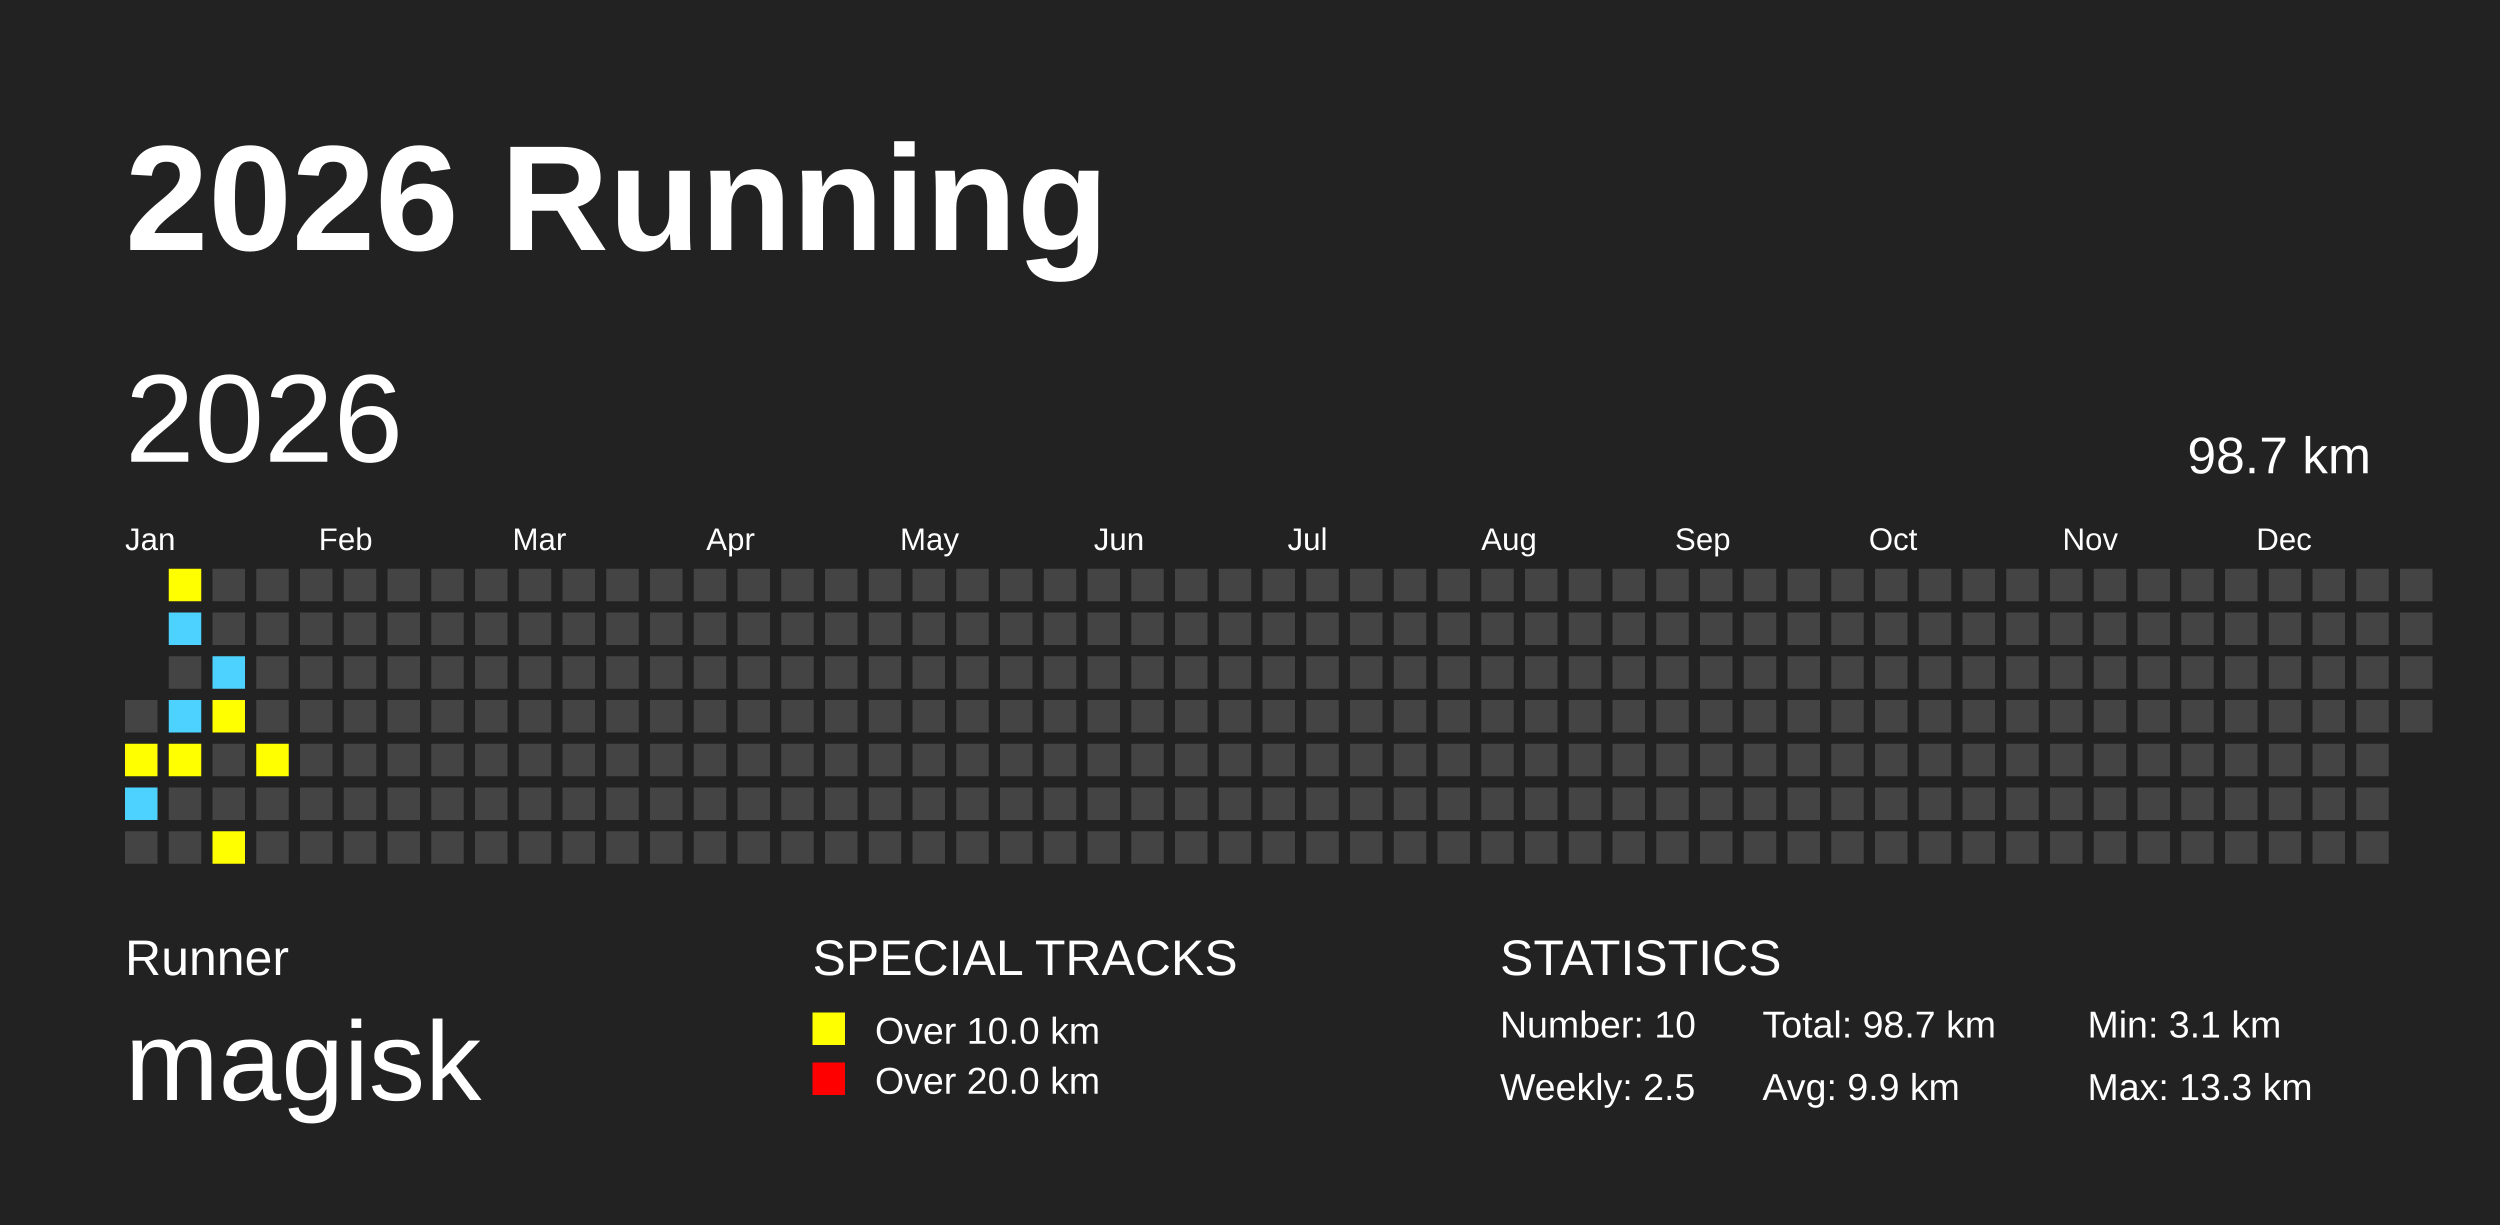
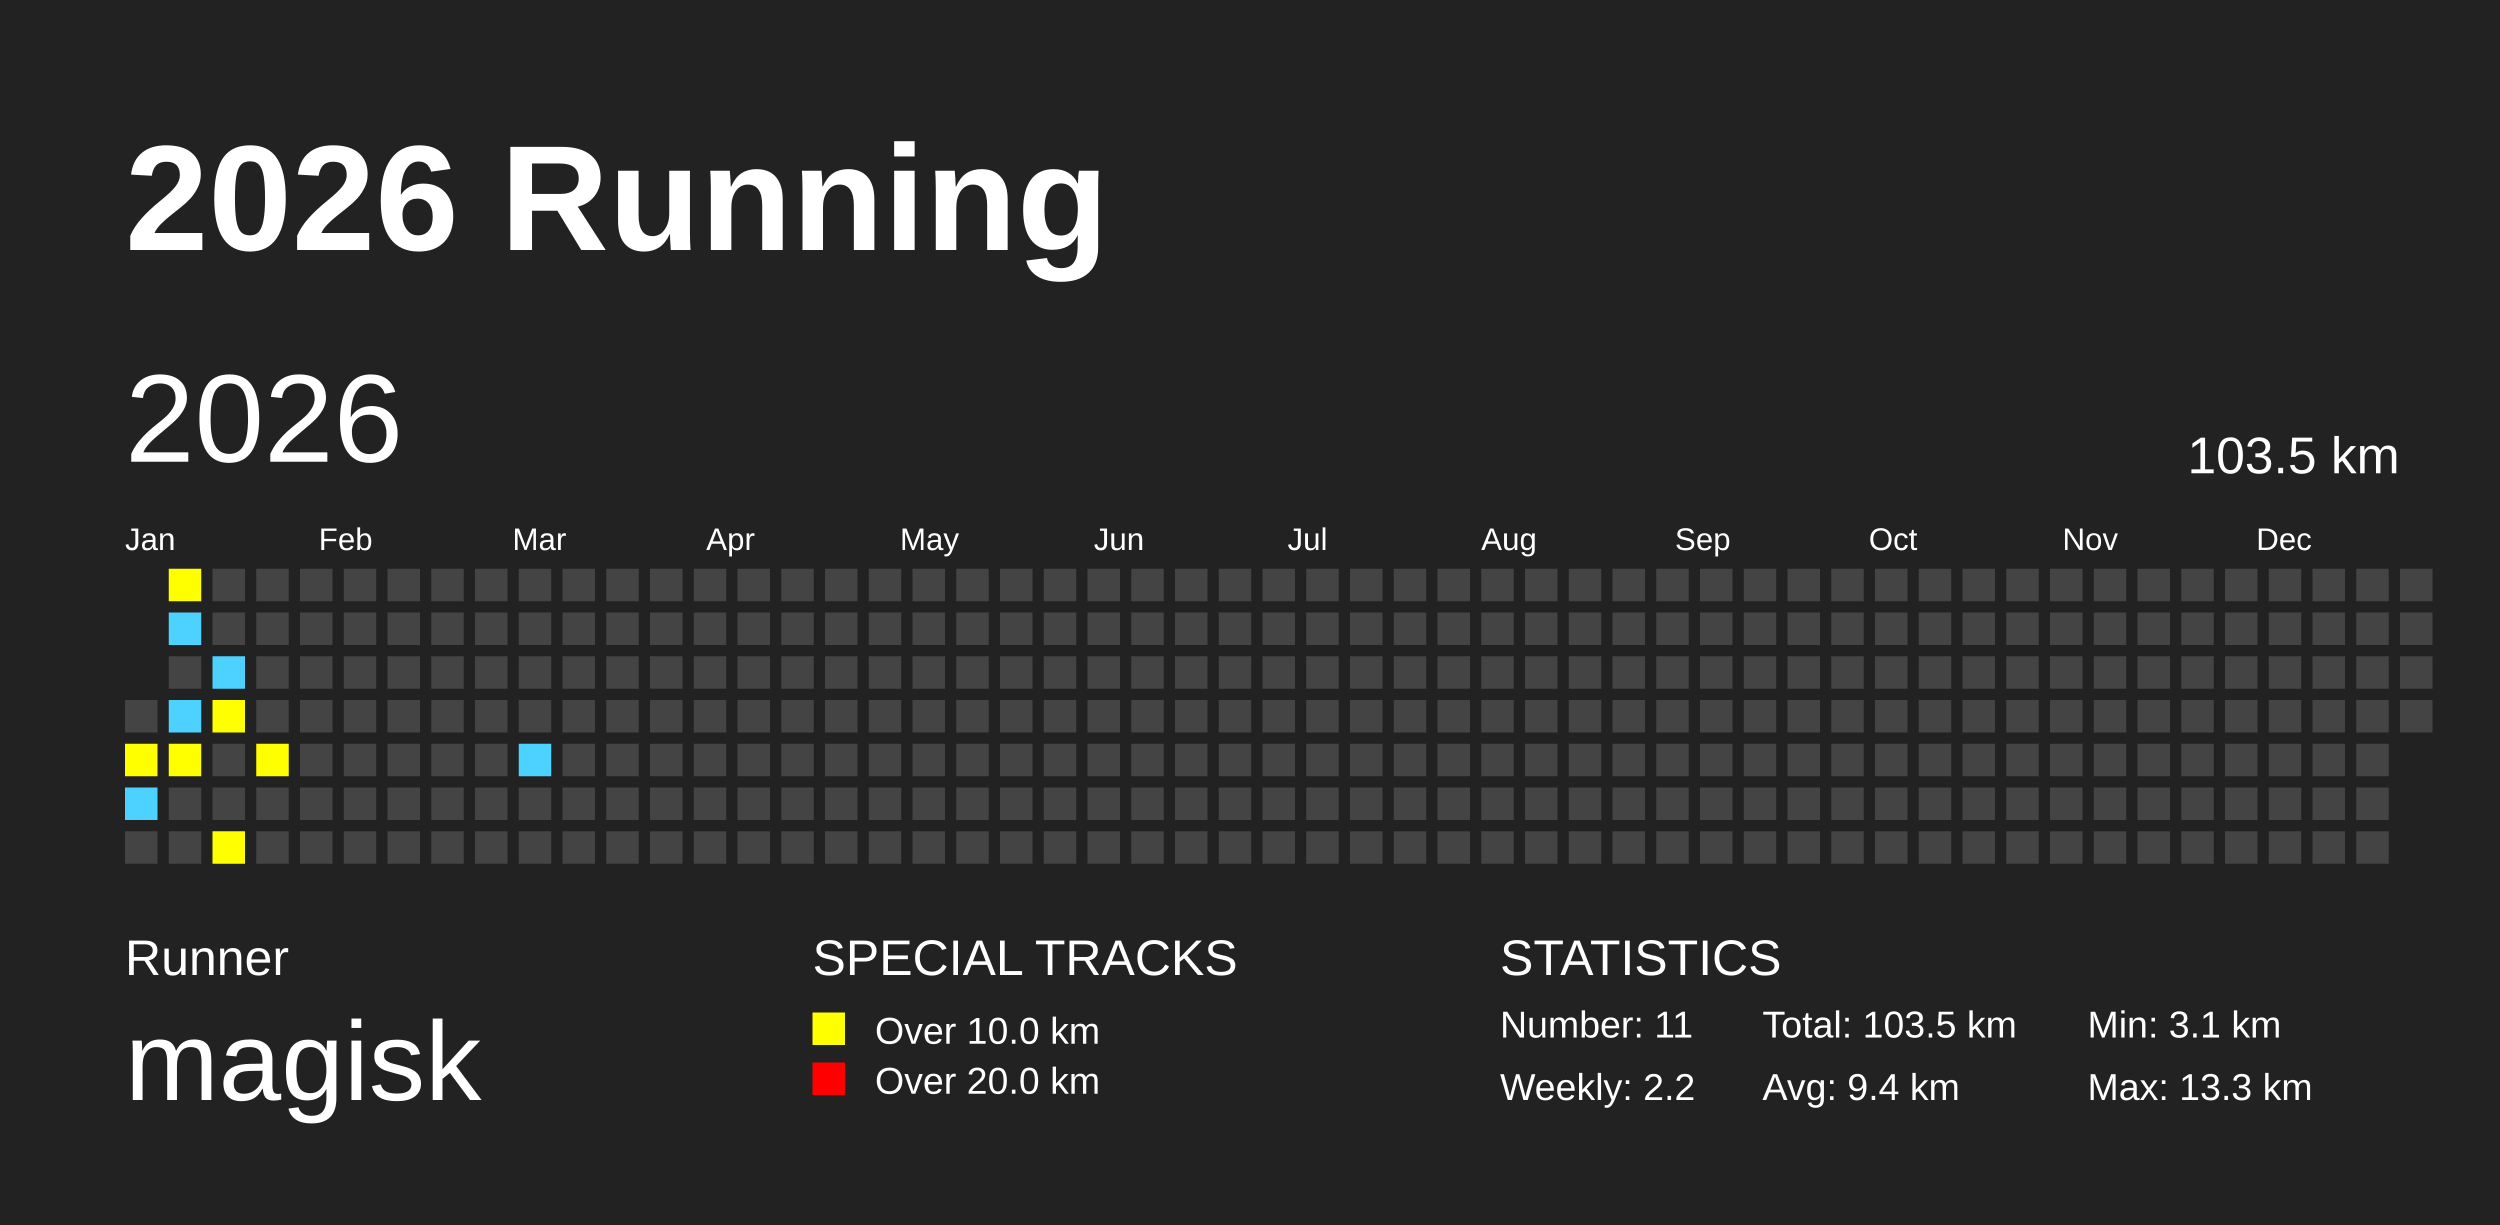
<svg xmlns="http://www.w3.org/2000/svg" baseProfile="full" height="98mm" version="1.1" viewBox="0,0,200,98" width="200mm">
  <defs />
  <rect fill="#222222" height="98" width="200" x="0" y="0" />
  <text fill="#FFFFFF" style="font-size:12px; font-family:Arial; font-weight:bold;" x="10" y="20">2026 Running</text>
  <text fill="#FFFFFF" style="font-size:4px; font-family:Arial" x="10" y="78">Runner</text>
  <text fill="#FFFFFF" style="font-size:9px; font-family:Arial" x="10" y="88">magisk</text>
  <text fill="#FFFFFF" style="font-size:4px; font-family:Arial" x="65" y="78">SPECIAL TRACKS</text>
  <rect fill="yellow" height="2.6" width="2.6" x="65" y="81" />
  <text fill="#FFFFFF" style="font-size:3px; font-family:Arial" x="70" y="83.5">Over 10.0 km</text>
  <rect fill="red" height="2.6" width="2.6" x="65" y="85" />
  <text fill="#FFFFFF" style="font-size:3px; font-family:Arial" x="70" y="87.5">Over 20.0 km</text>
  <text fill="#FFFFFF" style="font-size:4px; font-family:Arial" x="120" y="78">STATISTICS</text>
-   <text fill="#FFFFFF" style="font-size:3px; font-family:Arial" x="120" y="83">Number: 10</text>
-   <text fill="#FFFFFF" style="font-size:3px; font-family:Arial" x="120" y="88">Weekly: 2.5</text>
-   <text fill="#FFFFFF" style="font-size:3px; font-family:Arial" x="141" y="83">Total: 98.7 km</text>
-   <text fill="#FFFFFF" style="font-size:3px; font-family:Arial" x="141" y="88">Avg: 9.9 km</text>
+   <text fill="#FFFFFF" style="font-size:3px; font-family:Arial" x="120" y="83">Number: 11</text>
+   <text fill="#FFFFFF" style="font-size:3px; font-family:Arial" x="120" y="88">Weekly: 2.2</text>
+   <text fill="#FFFFFF" style="font-size:3px; font-family:Arial" x="141" y="83">Total: 103.5 km</text>
+   <text fill="#FFFFFF" style="font-size:3px; font-family:Arial" x="141" y="88">Avg: 9.4 km</text>
  <text fill="#FFFFFF" style="font-size:3px; font-family:Arial" x="167" y="83">Min: 3.1 km</text>
  <text fill="#FFFFFF" style="font-size:3px; font-family:Arial" x="167" y="88">Max: 13.3 km</text>
  <text dominant-baseline="hanging" fill="#FFFFFF" style="font-size:10.0px; font-family:Arial;" x="10" y="30">2026</text>
-   <text dominant-baseline="hanging" fill="#FFFFFF" style="font-size:4.125px; font-family:Arial;" x="175" y="35">98.7 km</text>
+   <text dominant-baseline="hanging" fill="#FFFFFF" style="font-size:4.125px; font-family:Arial;" x="175" y="35">103.5 km</text>
  <text fill="#FFFFFF" style="font-size:2.5px; font-family:Arial" x="10.0" y="44">Jan</text>
  <text fill="#FFFFFF" style="font-size:2.5px; font-family:Arial" x="25.5" y="44">Feb</text>
  <text fill="#FFFFFF" style="font-size:2.5px; font-family:Arial" x="41.0" y="44">Mar</text>
  <text fill="#FFFFFF" style="font-size:2.5px; font-family:Arial" x="56.5" y="44">Apr</text>
  <text fill="#FFFFFF" style="font-size:2.5px; font-family:Arial" x="72.0" y="44">May</text>
  <text fill="#FFFFFF" style="font-size:2.5px; font-family:Arial" x="87.5" y="44">Jun</text>
  <text fill="#FFFFFF" style="font-size:2.5px; font-family:Arial" x="103.0" y="44">Jul</text>
  <text fill="#FFFFFF" style="font-size:2.5px; font-family:Arial" x="118.5" y="44">Aug</text>
  <text fill="#FFFFFF" style="font-size:2.5px; font-family:Arial" x="134.0" y="44">Sep</text>
  <text fill="#FFFFFF" style="font-size:2.5px; font-family:Arial" x="149.5" y="44">Oct</text>
  <text fill="#FFFFFF" style="font-size:2.5px; font-family:Arial" x="165.0" y="44">Nov</text>
  <text fill="#FFFFFF" style="font-size:2.5px; font-family:Arial" x="180.5" y="44">Dec</text>
  <rect fill="#444444" height="2.6" width="2.6" x="10.0" y="56.0" />
  <rect fill="yellow" height="2.6" width="2.6" x="10.0" y="59.5" />
  <rect fill="#4DD2FF" height="2.6" width="2.6" x="10.0" y="63.0" />
  <rect fill="#444444" height="2.6" width="2.6" x="10.0" y="66.5" />
  <rect fill="yellow" height="2.6" width="2.6" x="13.5" y="45.5" />
  <rect fill="#4DD2FF" height="2.6" width="2.6" x="13.5" y="49.0" />
  <rect fill="#444444" height="2.6" width="2.6" x="13.5" y="52.5" />
  <rect fill="#4DD2FF" height="2.6" width="2.6" x="13.5" y="56.0" />
  <rect fill="yellow" height="2.6" width="2.6" x="13.5" y="59.5" />
  <rect fill="#444444" height="2.6" width="2.6" x="13.5" y="63.0" />
  <rect fill="#444444" height="2.6" width="2.6" x="13.5" y="66.5" />
  <rect fill="#444444" height="2.6" width="2.6" x="17.0" y="45.5" />
  <rect fill="#444444" height="2.6" width="2.6" x="17.0" y="49.0" />
  <rect fill="#4DD2FF" height="2.6" width="2.6" x="17.0" y="52.5" />
  <rect fill="yellow" height="2.6" width="2.6" x="17.0" y="56.0" />
  <rect fill="#444444" height="2.6" width="2.6" x="17.0" y="59.5" />
  <rect fill="#444444" height="2.6" width="2.6" x="17.0" y="63.0" />
  <rect fill="yellow" height="2.6" width="2.6" x="17.0" y="66.5" />
  <rect fill="#444444" height="2.6" width="2.6" x="20.5" y="45.5" />
  <rect fill="#444444" height="2.6" width="2.6" x="20.5" y="49.0" />
  <rect fill="#444444" height="2.6" width="2.6" x="20.5" y="52.5" />
  <rect fill="#444444" height="2.6" width="2.6" x="20.5" y="56.0" />
  <rect fill="yellow" height="2.6" width="2.6" x="20.5" y="59.5" />
  <rect fill="#444444" height="2.6" width="2.6" x="20.5" y="63.0" />
  <rect fill="#444444" height="2.6" width="2.6" x="20.5" y="66.5" />
  <rect fill="#444444" height="2.6" width="2.6" x="24.0" y="45.5" />
  <rect fill="#444444" height="2.6" width="2.6" x="24.0" y="49.0" />
  <rect fill="#444444" height="2.6" width="2.6" x="24.0" y="52.5" />
  <rect fill="#444444" height="2.6" width="2.6" x="24.0" y="56.0" />
  <rect fill="#444444" height="2.6" width="2.6" x="24.0" y="59.5" />
  <rect fill="#444444" height="2.6" width="2.6" x="24.0" y="63.0" />
  <rect fill="#444444" height="2.6" width="2.6" x="24.0" y="66.5" />
  <rect fill="#444444" height="2.6" width="2.6" x="27.5" y="45.5" />
  <rect fill="#444444" height="2.6" width="2.6" x="27.5" y="49.0" />
  <rect fill="#444444" height="2.6" width="2.6" x="27.5" y="52.5" />
  <rect fill="#444444" height="2.6" width="2.6" x="27.5" y="56.0" />
  <rect fill="#444444" height="2.6" width="2.6" x="27.5" y="59.5" />
  <rect fill="#444444" height="2.6" width="2.6" x="27.5" y="63.0" />
  <rect fill="#444444" height="2.6" width="2.6" x="27.5" y="66.5" />
  <rect fill="#444444" height="2.6" width="2.6" x="31.0" y="45.5" />
  <rect fill="#444444" height="2.6" width="2.6" x="31.0" y="49.0" />
  <rect fill="#444444" height="2.6" width="2.6" x="31.0" y="52.5" />
  <rect fill="#444444" height="2.6" width="2.6" x="31.0" y="56.0" />
  <rect fill="#444444" height="2.6" width="2.6" x="31.0" y="59.5" />
  <rect fill="#444444" height="2.6" width="2.6" x="31.0" y="63.0" />
  <rect fill="#444444" height="2.6" width="2.6" x="31.0" y="66.5" />
  <rect fill="#444444" height="2.6" width="2.6" x="34.5" y="45.5" />
  <rect fill="#444444" height="2.6" width="2.6" x="34.5" y="49.0" />
  <rect fill="#444444" height="2.6" width="2.6" x="34.5" y="52.5" />
  <rect fill="#444444" height="2.6" width="2.6" x="34.5" y="56.0" />
  <rect fill="#444444" height="2.6" width="2.6" x="34.5" y="59.5" />
  <rect fill="#444444" height="2.6" width="2.6" x="34.5" y="63.0" />
  <rect fill="#444444" height="2.6" width="2.6" x="34.5" y="66.5" />
  <rect fill="#444444" height="2.6" width="2.6" x="38.0" y="45.5" />
  <rect fill="#444444" height="2.6" width="2.6" x="38.0" y="49.0" />
  <rect fill="#444444" height="2.6" width="2.6" x="38.0" y="52.5" />
  <rect fill="#444444" height="2.6" width="2.6" x="38.0" y="56.0" />
  <rect fill="#444444" height="2.6" width="2.6" x="38.0" y="59.5" />
  <rect fill="#444444" height="2.6" width="2.6" x="38.0" y="63.0" />
  <rect fill="#444444" height="2.6" width="2.6" x="38.0" y="66.5" />
  <rect fill="#444444" height="2.6" width="2.6" x="41.5" y="45.5" />
  <rect fill="#444444" height="2.6" width="2.6" x="41.5" y="49.0" />
  <rect fill="#444444" height="2.6" width="2.6" x="41.5" y="52.5" />
  <rect fill="#444444" height="2.6" width="2.6" x="41.5" y="56.0" />
-   <rect fill="#444444" height="2.6" width="2.6" x="41.5" y="59.5" />
+   <rect fill="#4DD2FF" height="2.6" width="2.6" x="41.5" y="59.5" />
  <rect fill="#444444" height="2.6" width="2.6" x="41.5" y="63.0" />
  <rect fill="#444444" height="2.6" width="2.6" x="41.5" y="66.5" />
  <rect fill="#444444" height="2.6" width="2.6" x="45.0" y="45.5" />
  <rect fill="#444444" height="2.6" width="2.6" x="45.0" y="49.0" />
  <rect fill="#444444" height="2.6" width="2.6" x="45.0" y="52.5" />
  <rect fill="#444444" height="2.6" width="2.6" x="45.0" y="56.0" />
  <rect fill="#444444" height="2.6" width="2.6" x="45.0" y="59.5" />
  <rect fill="#444444" height="2.6" width="2.6" x="45.0" y="63.0" />
  <rect fill="#444444" height="2.6" width="2.6" x="45.0" y="66.5" />
  <rect fill="#444444" height="2.6" width="2.6" x="48.5" y="45.5" />
  <rect fill="#444444" height="2.6" width="2.6" x="48.5" y="49.0" />
  <rect fill="#444444" height="2.6" width="2.6" x="48.5" y="52.5" />
  <rect fill="#444444" height="2.6" width="2.6" x="48.5" y="56.0" />
  <rect fill="#444444" height="2.6" width="2.6" x="48.5" y="59.5" />
  <rect fill="#444444" height="2.6" width="2.6" x="48.5" y="63.0" />
  <rect fill="#444444" height="2.6" width="2.6" x="48.5" y="66.5" />
  <rect fill="#444444" height="2.6" width="2.6" x="52.0" y="45.5" />
  <rect fill="#444444" height="2.6" width="2.6" x="52.0" y="49.0" />
  <rect fill="#444444" height="2.6" width="2.6" x="52.0" y="52.5" />
  <rect fill="#444444" height="2.6" width="2.6" x="52.0" y="56.0" />
  <rect fill="#444444" height="2.6" width="2.6" x="52.0" y="59.5" />
  <rect fill="#444444" height="2.6" width="2.6" x="52.0" y="63.0" />
  <rect fill="#444444" height="2.6" width="2.6" x="52.0" y="66.5" />
  <rect fill="#444444" height="2.6" width="2.6" x="55.5" y="45.5" />
  <rect fill="#444444" height="2.6" width="2.6" x="55.5" y="49.0" />
  <rect fill="#444444" height="2.6" width="2.6" x="55.5" y="52.5" />
  <rect fill="#444444" height="2.6" width="2.6" x="55.5" y="56.0" />
  <rect fill="#444444" height="2.6" width="2.6" x="55.5" y="59.5" />
  <rect fill="#444444" height="2.6" width="2.6" x="55.5" y="63.0" />
  <rect fill="#444444" height="2.6" width="2.6" x="55.5" y="66.5" />
  <rect fill="#444444" height="2.6" width="2.6" x="59.0" y="45.5" />
  <rect fill="#444444" height="2.6" width="2.6" x="59.0" y="49.0" />
  <rect fill="#444444" height="2.6" width="2.6" x="59.0" y="52.5" />
  <rect fill="#444444" height="2.6" width="2.6" x="59.0" y="56.0" />
  <rect fill="#444444" height="2.6" width="2.6" x="59.0" y="59.5" />
  <rect fill="#444444" height="2.6" width="2.6" x="59.0" y="63.0" />
  <rect fill="#444444" height="2.6" width="2.6" x="59.0" y="66.5" />
  <rect fill="#444444" height="2.6" width="2.6" x="62.5" y="45.5" />
  <rect fill="#444444" height="2.6" width="2.6" x="62.5" y="49.0" />
  <rect fill="#444444" height="2.6" width="2.6" x="62.5" y="52.5" />
  <rect fill="#444444" height="2.6" width="2.6" x="62.5" y="56.0" />
  <rect fill="#444444" height="2.6" width="2.6" x="62.5" y="59.5" />
  <rect fill="#444444" height="2.6" width="2.6" x="62.5" y="63.0" />
  <rect fill="#444444" height="2.6" width="2.6" x="62.5" y="66.5" />
  <rect fill="#444444" height="2.6" width="2.6" x="66.0" y="45.5" />
  <rect fill="#444444" height="2.6" width="2.6" x="66.0" y="49.0" />
  <rect fill="#444444" height="2.6" width="2.6" x="66.0" y="52.5" />
  <rect fill="#444444" height="2.6" width="2.6" x="66.0" y="56.0" />
  <rect fill="#444444" height="2.6" width="2.6" x="66.0" y="59.5" />
  <rect fill="#444444" height="2.6" width="2.6" x="66.0" y="63.0" />
  <rect fill="#444444" height="2.6" width="2.6" x="66.0" y="66.5" />
  <rect fill="#444444" height="2.6" width="2.6" x="69.5" y="45.5" />
  <rect fill="#444444" height="2.6" width="2.6" x="69.5" y="49.0" />
  <rect fill="#444444" height="2.6" width="2.6" x="69.5" y="52.5" />
  <rect fill="#444444" height="2.6" width="2.6" x="69.5" y="56.0" />
  <rect fill="#444444" height="2.6" width="2.6" x="69.5" y="59.5" />
  <rect fill="#444444" height="2.6" width="2.6" x="69.5" y="63.0" />
  <rect fill="#444444" height="2.6" width="2.6" x="69.5" y="66.5" />
  <rect fill="#444444" height="2.6" width="2.6" x="73.0" y="45.5" />
  <rect fill="#444444" height="2.6" width="2.6" x="73.0" y="49.0" />
  <rect fill="#444444" height="2.6" width="2.6" x="73.0" y="52.5" />
  <rect fill="#444444" height="2.6" width="2.6" x="73.0" y="56.0" />
  <rect fill="#444444" height="2.6" width="2.6" x="73.0" y="59.5" />
  <rect fill="#444444" height="2.6" width="2.6" x="73.0" y="63.0" />
  <rect fill="#444444" height="2.6" width="2.6" x="73.0" y="66.5" />
  <rect fill="#444444" height="2.6" width="2.6" x="76.5" y="45.5" />
  <rect fill="#444444" height="2.6" width="2.6" x="76.5" y="49.0" />
  <rect fill="#444444" height="2.6" width="2.6" x="76.5" y="52.5" />
  <rect fill="#444444" height="2.6" width="2.6" x="76.5" y="56.0" />
  <rect fill="#444444" height="2.6" width="2.6" x="76.5" y="59.5" />
  <rect fill="#444444" height="2.6" width="2.6" x="76.5" y="63.0" />
  <rect fill="#444444" height="2.6" width="2.6" x="76.5" y="66.5" />
  <rect fill="#444444" height="2.6" width="2.6" x="80.0" y="45.5" />
  <rect fill="#444444" height="2.6" width="2.6" x="80.0" y="49.0" />
  <rect fill="#444444" height="2.6" width="2.6" x="80.0" y="52.5" />
  <rect fill="#444444" height="2.6" width="2.6" x="80.0" y="56.0" />
  <rect fill="#444444" height="2.6" width="2.6" x="80.0" y="59.5" />
  <rect fill="#444444" height="2.6" width="2.6" x="80.0" y="63.0" />
  <rect fill="#444444" height="2.6" width="2.6" x="80.0" y="66.5" />
  <rect fill="#444444" height="2.6" width="2.6" x="83.5" y="45.5" />
  <rect fill="#444444" height="2.6" width="2.6" x="83.5" y="49.0" />
  <rect fill="#444444" height="2.6" width="2.6" x="83.5" y="52.5" />
  <rect fill="#444444" height="2.6" width="2.6" x="83.5" y="56.0" />
  <rect fill="#444444" height="2.6" width="2.6" x="83.5" y="59.5" />
  <rect fill="#444444" height="2.6" width="2.6" x="83.5" y="63.0" />
  <rect fill="#444444" height="2.6" width="2.6" x="83.5" y="66.5" />
  <rect fill="#444444" height="2.6" width="2.6" x="87.0" y="45.5" />
  <rect fill="#444444" height="2.6" width="2.6" x="87.0" y="49.0" />
  <rect fill="#444444" height="2.6" width="2.6" x="87.0" y="52.5" />
  <rect fill="#444444" height="2.6" width="2.6" x="87.0" y="56.0" />
  <rect fill="#444444" height="2.6" width="2.6" x="87.0" y="59.5" />
  <rect fill="#444444" height="2.6" width="2.6" x="87.0" y="63.0" />
  <rect fill="#444444" height="2.6" width="2.6" x="87.0" y="66.5" />
  <rect fill="#444444" height="2.6" width="2.6" x="90.5" y="45.5" />
  <rect fill="#444444" height="2.6" width="2.6" x="90.5" y="49.0" />
  <rect fill="#444444" height="2.6" width="2.6" x="90.5" y="52.5" />
  <rect fill="#444444" height="2.6" width="2.6" x="90.5" y="56.0" />
  <rect fill="#444444" height="2.6" width="2.6" x="90.5" y="59.5" />
  <rect fill="#444444" height="2.6" width="2.6" x="90.5" y="63.0" />
  <rect fill="#444444" height="2.6" width="2.6" x="90.5" y="66.5" />
  <rect fill="#444444" height="2.6" width="2.6" x="94.0" y="45.5" />
  <rect fill="#444444" height="2.6" width="2.6" x="94.0" y="49.0" />
  <rect fill="#444444" height="2.6" width="2.6" x="94.0" y="52.5" />
  <rect fill="#444444" height="2.6" width="2.6" x="94.0" y="56.0" />
  <rect fill="#444444" height="2.6" width="2.6" x="94.0" y="59.5" />
  <rect fill="#444444" height="2.6" width="2.6" x="94.0" y="63.0" />
  <rect fill="#444444" height="2.6" width="2.6" x="94.0" y="66.5" />
  <rect fill="#444444" height="2.6" width="2.6" x="97.5" y="45.5" />
  <rect fill="#444444" height="2.6" width="2.6" x="97.5" y="49.0" />
  <rect fill="#444444" height="2.6" width="2.6" x="97.5" y="52.5" />
  <rect fill="#444444" height="2.6" width="2.6" x="97.5" y="56.0" />
  <rect fill="#444444" height="2.6" width="2.6" x="97.5" y="59.5" />
  <rect fill="#444444" height="2.6" width="2.6" x="97.5" y="63.0" />
  <rect fill="#444444" height="2.6" width="2.6" x="97.5" y="66.5" />
  <rect fill="#444444" height="2.6" width="2.6" x="101.0" y="45.5" />
  <rect fill="#444444" height="2.6" width="2.6" x="101.0" y="49.0" />
  <rect fill="#444444" height="2.6" width="2.6" x="101.0" y="52.5" />
  <rect fill="#444444" height="2.6" width="2.6" x="101.0" y="56.0" />
  <rect fill="#444444" height="2.6" width="2.6" x="101.0" y="59.5" />
  <rect fill="#444444" height="2.6" width="2.6" x="101.0" y="63.0" />
  <rect fill="#444444" height="2.6" width="2.6" x="101.0" y="66.5" />
  <rect fill="#444444" height="2.6" width="2.6" x="104.5" y="45.5" />
  <rect fill="#444444" height="2.6" width="2.6" x="104.5" y="49.0" />
  <rect fill="#444444" height="2.6" width="2.6" x="104.5" y="52.5" />
  <rect fill="#444444" height="2.6" width="2.6" x="104.5" y="56.0" />
  <rect fill="#444444" height="2.6" width="2.6" x="104.5" y="59.5" />
  <rect fill="#444444" height="2.6" width="2.6" x="104.5" y="63.0" />
  <rect fill="#444444" height="2.6" width="2.6" x="104.5" y="66.5" />
  <rect fill="#444444" height="2.6" width="2.6" x="108.0" y="45.5" />
  <rect fill="#444444" height="2.6" width="2.6" x="108.0" y="49.0" />
  <rect fill="#444444" height="2.6" width="2.6" x="108.0" y="52.5" />
  <rect fill="#444444" height="2.6" width="2.6" x="108.0" y="56.0" />
  <rect fill="#444444" height="2.6" width="2.6" x="108.0" y="59.5" />
  <rect fill="#444444" height="2.6" width="2.6" x="108.0" y="63.0" />
  <rect fill="#444444" height="2.6" width="2.6" x="108.0" y="66.5" />
  <rect fill="#444444" height="2.6" width="2.6" x="111.5" y="45.5" />
  <rect fill="#444444" height="2.6" width="2.6" x="111.5" y="49.0" />
  <rect fill="#444444" height="2.6" width="2.6" x="111.5" y="52.5" />
  <rect fill="#444444" height="2.6" width="2.6" x="111.5" y="56.0" />
  <rect fill="#444444" height="2.6" width="2.6" x="111.5" y="59.5" />
  <rect fill="#444444" height="2.6" width="2.6" x="111.5" y="63.0" />
  <rect fill="#444444" height="2.6" width="2.6" x="111.5" y="66.5" />
  <rect fill="#444444" height="2.6" width="2.6" x="115.0" y="45.5" />
  <rect fill="#444444" height="2.6" width="2.6" x="115.0" y="49.0" />
  <rect fill="#444444" height="2.6" width="2.6" x="115.0" y="52.5" />
  <rect fill="#444444" height="2.6" width="2.6" x="115.0" y="56.0" />
  <rect fill="#444444" height="2.6" width="2.6" x="115.0" y="59.5" />
  <rect fill="#444444" height="2.6" width="2.6" x="115.0" y="63.0" />
  <rect fill="#444444" height="2.6" width="2.6" x="115.0" y="66.5" />
  <rect fill="#444444" height="2.6" width="2.6" x="118.5" y="45.5" />
  <rect fill="#444444" height="2.6" width="2.6" x="118.5" y="49.0" />
  <rect fill="#444444" height="2.6" width="2.6" x="118.5" y="52.5" />
  <rect fill="#444444" height="2.6" width="2.6" x="118.5" y="56.0" />
  <rect fill="#444444" height="2.6" width="2.6" x="118.5" y="59.5" />
  <rect fill="#444444" height="2.6" width="2.6" x="118.5" y="63.0" />
  <rect fill="#444444" height="2.6" width="2.6" x="118.5" y="66.5" />
  <rect fill="#444444" height="2.6" width="2.6" x="122.0" y="45.5" />
  <rect fill="#444444" height="2.6" width="2.6" x="122.0" y="49.0" />
  <rect fill="#444444" height="2.6" width="2.6" x="122.0" y="52.5" />
  <rect fill="#444444" height="2.6" width="2.6" x="122.0" y="56.0" />
  <rect fill="#444444" height="2.6" width="2.6" x="122.0" y="59.5" />
  <rect fill="#444444" height="2.6" width="2.6" x="122.0" y="63.0" />
  <rect fill="#444444" height="2.6" width="2.6" x="122.0" y="66.5" />
  <rect fill="#444444" height="2.6" width="2.6" x="125.5" y="45.5" />
  <rect fill="#444444" height="2.6" width="2.6" x="125.5" y="49.0" />
  <rect fill="#444444" height="2.6" width="2.6" x="125.5" y="52.5" />
  <rect fill="#444444" height="2.6" width="2.6" x="125.5" y="56.0" />
  <rect fill="#444444" height="2.6" width="2.6" x="125.5" y="59.5" />
  <rect fill="#444444" height="2.6" width="2.6" x="125.5" y="63.0" />
  <rect fill="#444444" height="2.6" width="2.6" x="125.5" y="66.5" />
  <rect fill="#444444" height="2.6" width="2.6" x="129.0" y="45.5" />
  <rect fill="#444444" height="2.6" width="2.6" x="129.0" y="49.0" />
  <rect fill="#444444" height="2.6" width="2.6" x="129.0" y="52.5" />
  <rect fill="#444444" height="2.6" width="2.6" x="129.0" y="56.0" />
  <rect fill="#444444" height="2.6" width="2.6" x="129.0" y="59.5" />
  <rect fill="#444444" height="2.6" width="2.6" x="129.0" y="63.0" />
  <rect fill="#444444" height="2.6" width="2.6" x="129.0" y="66.5" />
  <rect fill="#444444" height="2.6" width="2.6" x="132.5" y="45.5" />
  <rect fill="#444444" height="2.6" width="2.6" x="132.5" y="49.0" />
  <rect fill="#444444" height="2.6" width="2.6" x="132.5" y="52.5" />
  <rect fill="#444444" height="2.6" width="2.6" x="132.5" y="56.0" />
  <rect fill="#444444" height="2.6" width="2.6" x="132.5" y="59.5" />
  <rect fill="#444444" height="2.6" width="2.6" x="132.5" y="63.0" />
  <rect fill="#444444" height="2.6" width="2.6" x="132.5" y="66.5" />
  <rect fill="#444444" height="2.6" width="2.6" x="136.0" y="45.5" />
  <rect fill="#444444" height="2.6" width="2.6" x="136.0" y="49.0" />
  <rect fill="#444444" height="2.6" width="2.6" x="136.0" y="52.5" />
  <rect fill="#444444" height="2.6" width="2.6" x="136.0" y="56.0" />
  <rect fill="#444444" height="2.6" width="2.6" x="136.0" y="59.5" />
  <rect fill="#444444" height="2.6" width="2.6" x="136.0" y="63.0" />
  <rect fill="#444444" height="2.6" width="2.6" x="136.0" y="66.5" />
  <rect fill="#444444" height="2.6" width="2.6" x="139.5" y="45.5" />
  <rect fill="#444444" height="2.6" width="2.6" x="139.5" y="49.0" />
  <rect fill="#444444" height="2.6" width="2.6" x="139.5" y="52.5" />
  <rect fill="#444444" height="2.6" width="2.6" x="139.5" y="56.0" />
  <rect fill="#444444" height="2.6" width="2.6" x="139.5" y="59.5" />
  <rect fill="#444444" height="2.6" width="2.6" x="139.5" y="63.0" />
  <rect fill="#444444" height="2.6" width="2.6" x="139.5" y="66.5" />
  <rect fill="#444444" height="2.6" width="2.6" x="143.0" y="45.5" />
  <rect fill="#444444" height="2.6" width="2.6" x="143.0" y="49.0" />
  <rect fill="#444444" height="2.6" width="2.6" x="143.0" y="52.5" />
  <rect fill="#444444" height="2.6" width="2.6" x="143.0" y="56.0" />
  <rect fill="#444444" height="2.6" width="2.6" x="143.0" y="59.5" />
  <rect fill="#444444" height="2.6" width="2.6" x="143.0" y="63.0" />
  <rect fill="#444444" height="2.6" width="2.6" x="143.0" y="66.5" />
  <rect fill="#444444" height="2.6" width="2.6" x="146.5" y="45.5" />
  <rect fill="#444444" height="2.6" width="2.6" x="146.5" y="49.0" />
  <rect fill="#444444" height="2.6" width="2.6" x="146.5" y="52.5" />
  <rect fill="#444444" height="2.6" width="2.6" x="146.5" y="56.0" />
  <rect fill="#444444" height="2.6" width="2.6" x="146.5" y="59.5" />
  <rect fill="#444444" height="2.6" width="2.6" x="146.5" y="63.0" />
  <rect fill="#444444" height="2.6" width="2.6" x="146.5" y="66.5" />
  <rect fill="#444444" height="2.6" width="2.6" x="150.0" y="45.5" />
  <rect fill="#444444" height="2.6" width="2.6" x="150.0" y="49.0" />
  <rect fill="#444444" height="2.6" width="2.6" x="150.0" y="52.5" />
  <rect fill="#444444" height="2.6" width="2.6" x="150.0" y="56.0" />
  <rect fill="#444444" height="2.6" width="2.6" x="150.0" y="59.5" />
  <rect fill="#444444" height="2.6" width="2.6" x="150.0" y="63.0" />
  <rect fill="#444444" height="2.6" width="2.6" x="150.0" y="66.5" />
  <rect fill="#444444" height="2.6" width="2.6" x="153.5" y="45.5" />
  <rect fill="#444444" height="2.6" width="2.6" x="153.5" y="49.0" />
  <rect fill="#444444" height="2.6" width="2.6" x="153.5" y="52.5" />
  <rect fill="#444444" height="2.6" width="2.6" x="153.5" y="56.0" />
  <rect fill="#444444" height="2.6" width="2.6" x="153.5" y="59.5" />
  <rect fill="#444444" height="2.6" width="2.6" x="153.5" y="63.0" />
  <rect fill="#444444" height="2.6" width="2.6" x="153.5" y="66.5" />
  <rect fill="#444444" height="2.6" width="2.6" x="157.0" y="45.5" />
  <rect fill="#444444" height="2.6" width="2.6" x="157.0" y="49.0" />
  <rect fill="#444444" height="2.6" width="2.6" x="157.0" y="52.5" />
  <rect fill="#444444" height="2.6" width="2.6" x="157.0" y="56.0" />
  <rect fill="#444444" height="2.6" width="2.6" x="157.0" y="59.5" />
  <rect fill="#444444" height="2.6" width="2.6" x="157.0" y="63.0" />
  <rect fill="#444444" height="2.6" width="2.6" x="157.0" y="66.5" />
  <rect fill="#444444" height="2.6" width="2.6" x="160.5" y="45.5" />
  <rect fill="#444444" height="2.6" width="2.6" x="160.5" y="49.0" />
  <rect fill="#444444" height="2.6" width="2.6" x="160.5" y="52.5" />
  <rect fill="#444444" height="2.6" width="2.6" x="160.5" y="56.0" />
  <rect fill="#444444" height="2.6" width="2.6" x="160.5" y="59.5" />
  <rect fill="#444444" height="2.6" width="2.6" x="160.5" y="63.0" />
  <rect fill="#444444" height="2.6" width="2.6" x="160.5" y="66.5" />
  <rect fill="#444444" height="2.6" width="2.6" x="164.0" y="45.5" />
  <rect fill="#444444" height="2.6" width="2.6" x="164.0" y="49.0" />
  <rect fill="#444444" height="2.6" width="2.6" x="164.0" y="52.5" />
  <rect fill="#444444" height="2.6" width="2.6" x="164.0" y="56.0" />
  <rect fill="#444444" height="2.6" width="2.6" x="164.0" y="59.5" />
  <rect fill="#444444" height="2.6" width="2.6" x="164.0" y="63.0" />
  <rect fill="#444444" height="2.6" width="2.6" x="164.0" y="66.5" />
  <rect fill="#444444" height="2.6" width="2.6" x="167.5" y="45.5" />
  <rect fill="#444444" height="2.6" width="2.6" x="167.5" y="49.0" />
  <rect fill="#444444" height="2.6" width="2.6" x="167.5" y="52.5" />
  <rect fill="#444444" height="2.6" width="2.6" x="167.5" y="56.0" />
  <rect fill="#444444" height="2.6" width="2.6" x="167.5" y="59.5" />
  <rect fill="#444444" height="2.6" width="2.6" x="167.5" y="63.0" />
  <rect fill="#444444" height="2.6" width="2.6" x="167.5" y="66.5" />
  <rect fill="#444444" height="2.6" width="2.6" x="171.0" y="45.5" />
  <rect fill="#444444" height="2.6" width="2.6" x="171.0" y="49.0" />
  <rect fill="#444444" height="2.6" width="2.6" x="171.0" y="52.5" />
  <rect fill="#444444" height="2.6" width="2.6" x="171.0" y="56.0" />
  <rect fill="#444444" height="2.6" width="2.6" x="171.0" y="59.5" />
  <rect fill="#444444" height="2.6" width="2.6" x="171.0" y="63.0" />
  <rect fill="#444444" height="2.6" width="2.6" x="171.0" y="66.5" />
  <rect fill="#444444" height="2.6" width="2.6" x="174.5" y="45.5" />
  <rect fill="#444444" height="2.6" width="2.6" x="174.5" y="49.0" />
  <rect fill="#444444" height="2.6" width="2.6" x="174.5" y="52.5" />
  <rect fill="#444444" height="2.6" width="2.6" x="174.5" y="56.0" />
  <rect fill="#444444" height="2.6" width="2.6" x="174.5" y="59.5" />
  <rect fill="#444444" height="2.6" width="2.6" x="174.5" y="63.0" />
  <rect fill="#444444" height="2.6" width="2.6" x="174.5" y="66.5" />
  <rect fill="#444444" height="2.6" width="2.6" x="178.0" y="45.5" />
  <rect fill="#444444" height="2.6" width="2.6" x="178.0" y="49.0" />
  <rect fill="#444444" height="2.6" width="2.6" x="178.0" y="52.5" />
  <rect fill="#444444" height="2.6" width="2.6" x="178.0" y="56.0" />
  <rect fill="#444444" height="2.6" width="2.6" x="178.0" y="59.5" />
  <rect fill="#444444" height="2.6" width="2.6" x="178.0" y="63.0" />
  <rect fill="#444444" height="2.6" width="2.6" x="178.0" y="66.5" />
  <rect fill="#444444" height="2.6" width="2.6" x="181.5" y="45.5" />
  <rect fill="#444444" height="2.6" width="2.6" x="181.5" y="49.0" />
  <rect fill="#444444" height="2.6" width="2.6" x="181.5" y="52.5" />
  <rect fill="#444444" height="2.6" width="2.6" x="181.5" y="56.0" />
  <rect fill="#444444" height="2.6" width="2.6" x="181.5" y="59.5" />
  <rect fill="#444444" height="2.6" width="2.6" x="181.5" y="63.0" />
  <rect fill="#444444" height="2.6" width="2.6" x="181.5" y="66.5" />
  <rect fill="#444444" height="2.6" width="2.6" x="185.0" y="45.5" />
  <rect fill="#444444" height="2.6" width="2.6" x="185.0" y="49.0" />
  <rect fill="#444444" height="2.6" width="2.6" x="185.0" y="52.5" />
  <rect fill="#444444" height="2.6" width="2.6" x="185.0" y="56.0" />
  <rect fill="#444444" height="2.6" width="2.6" x="185.0" y="59.5" />
  <rect fill="#444444" height="2.6" width="2.6" x="185.0" y="63.0" />
  <rect fill="#444444" height="2.6" width="2.6" x="185.0" y="66.5" />
  <rect fill="#444444" height="2.6" width="2.6" x="188.5" y="45.5" />
  <rect fill="#444444" height="2.6" width="2.6" x="188.5" y="49.0" />
  <rect fill="#444444" height="2.6" width="2.6" x="188.5" y="52.5" />
  <rect fill="#444444" height="2.6" width="2.6" x="188.5" y="56.0" />
  <rect fill="#444444" height="2.6" width="2.6" x="188.5" y="59.5" />
  <rect fill="#444444" height="2.6" width="2.6" x="188.5" y="63.0" />
  <rect fill="#444444" height="2.6" width="2.6" x="188.5" y="66.5" />
  <rect fill="#444444" height="2.6" width="2.6" x="192.0" y="45.5" />
  <rect fill="#444444" height="2.6" width="2.6" x="192.0" y="49.0" />
  <rect fill="#444444" height="2.6" width="2.6" x="192.0" y="52.5" />
  <rect fill="#444444" height="2.6" width="2.6" x="192.0" y="56.0" />
</svg>
